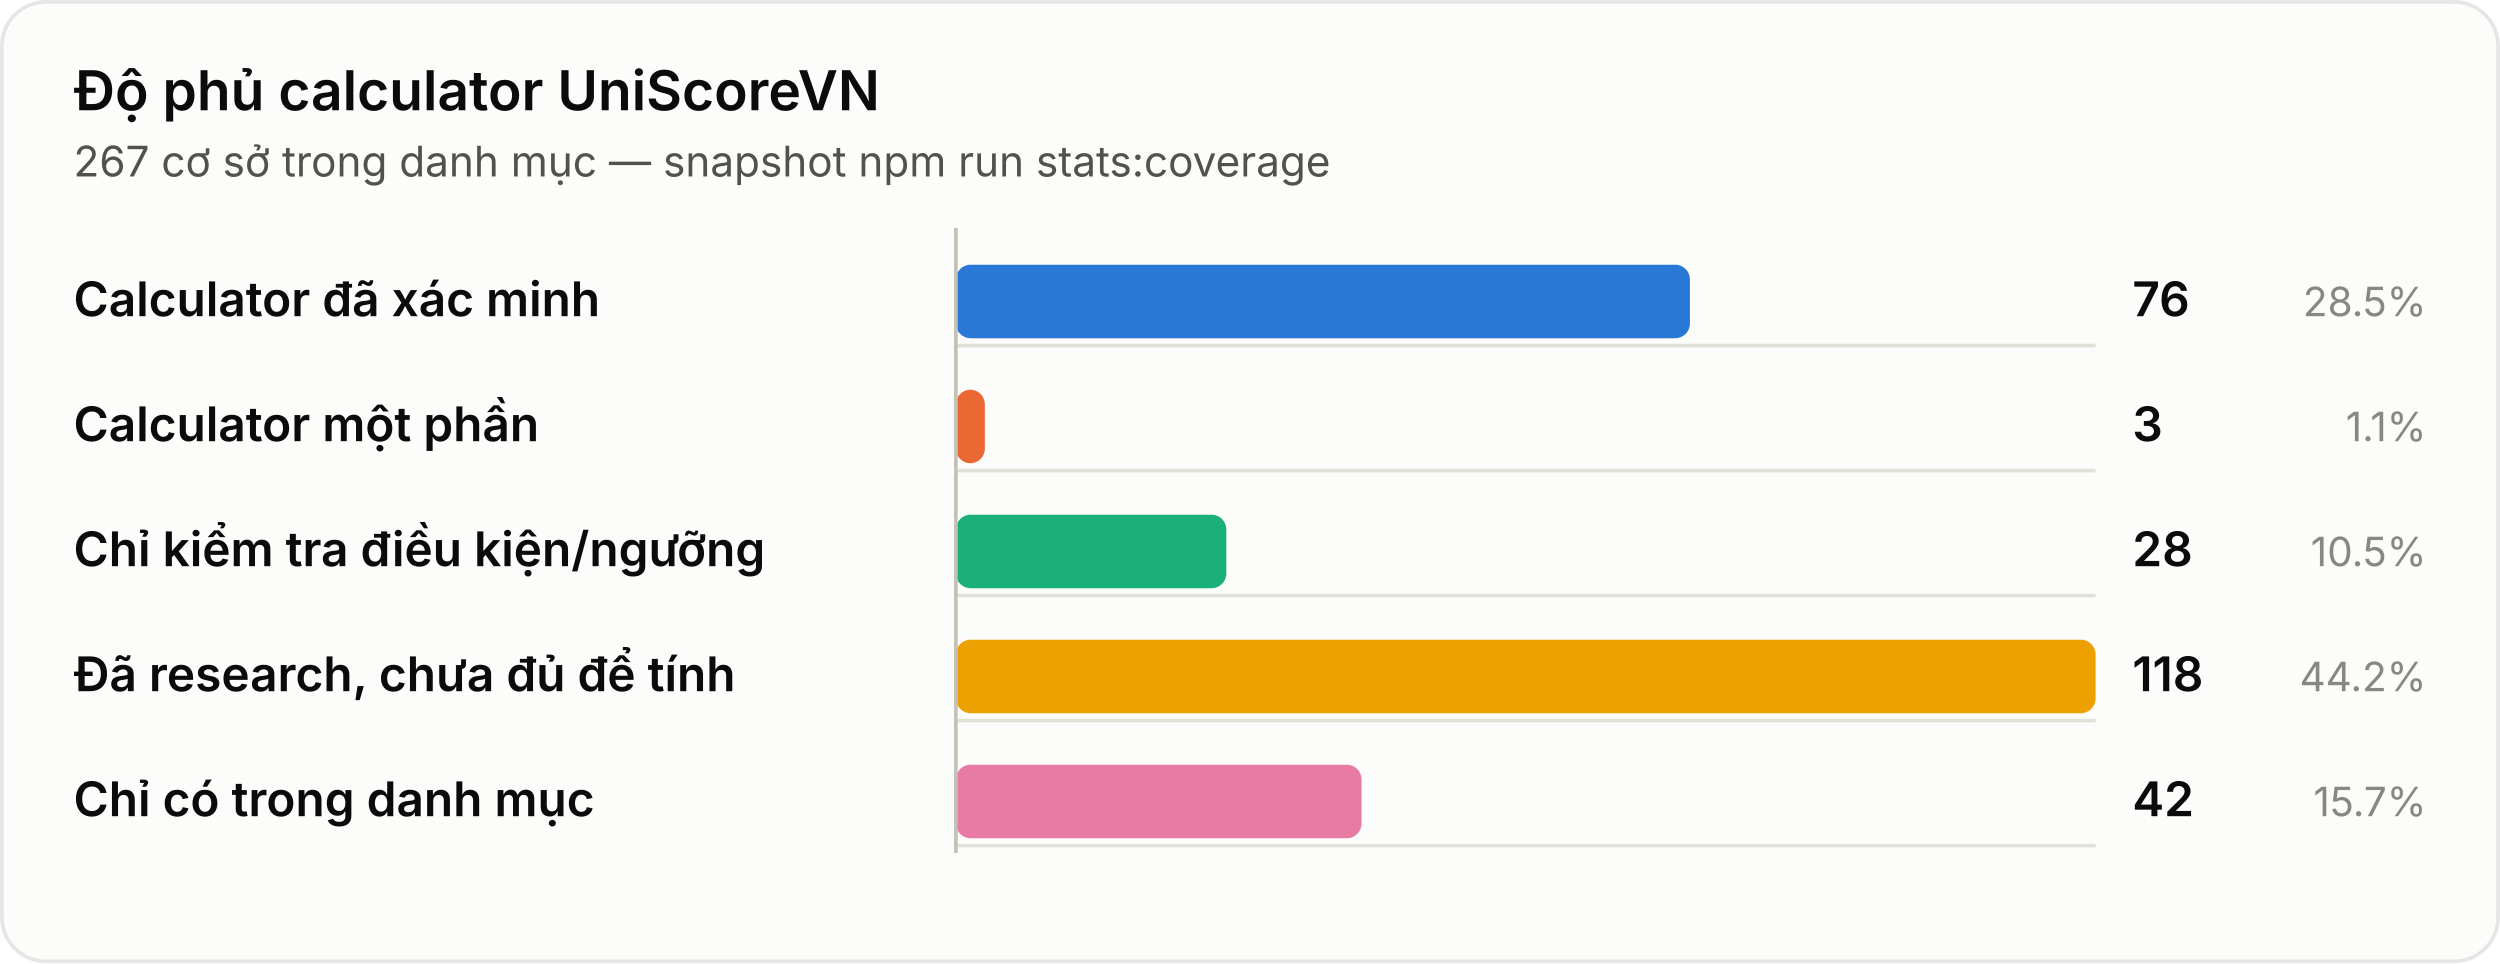
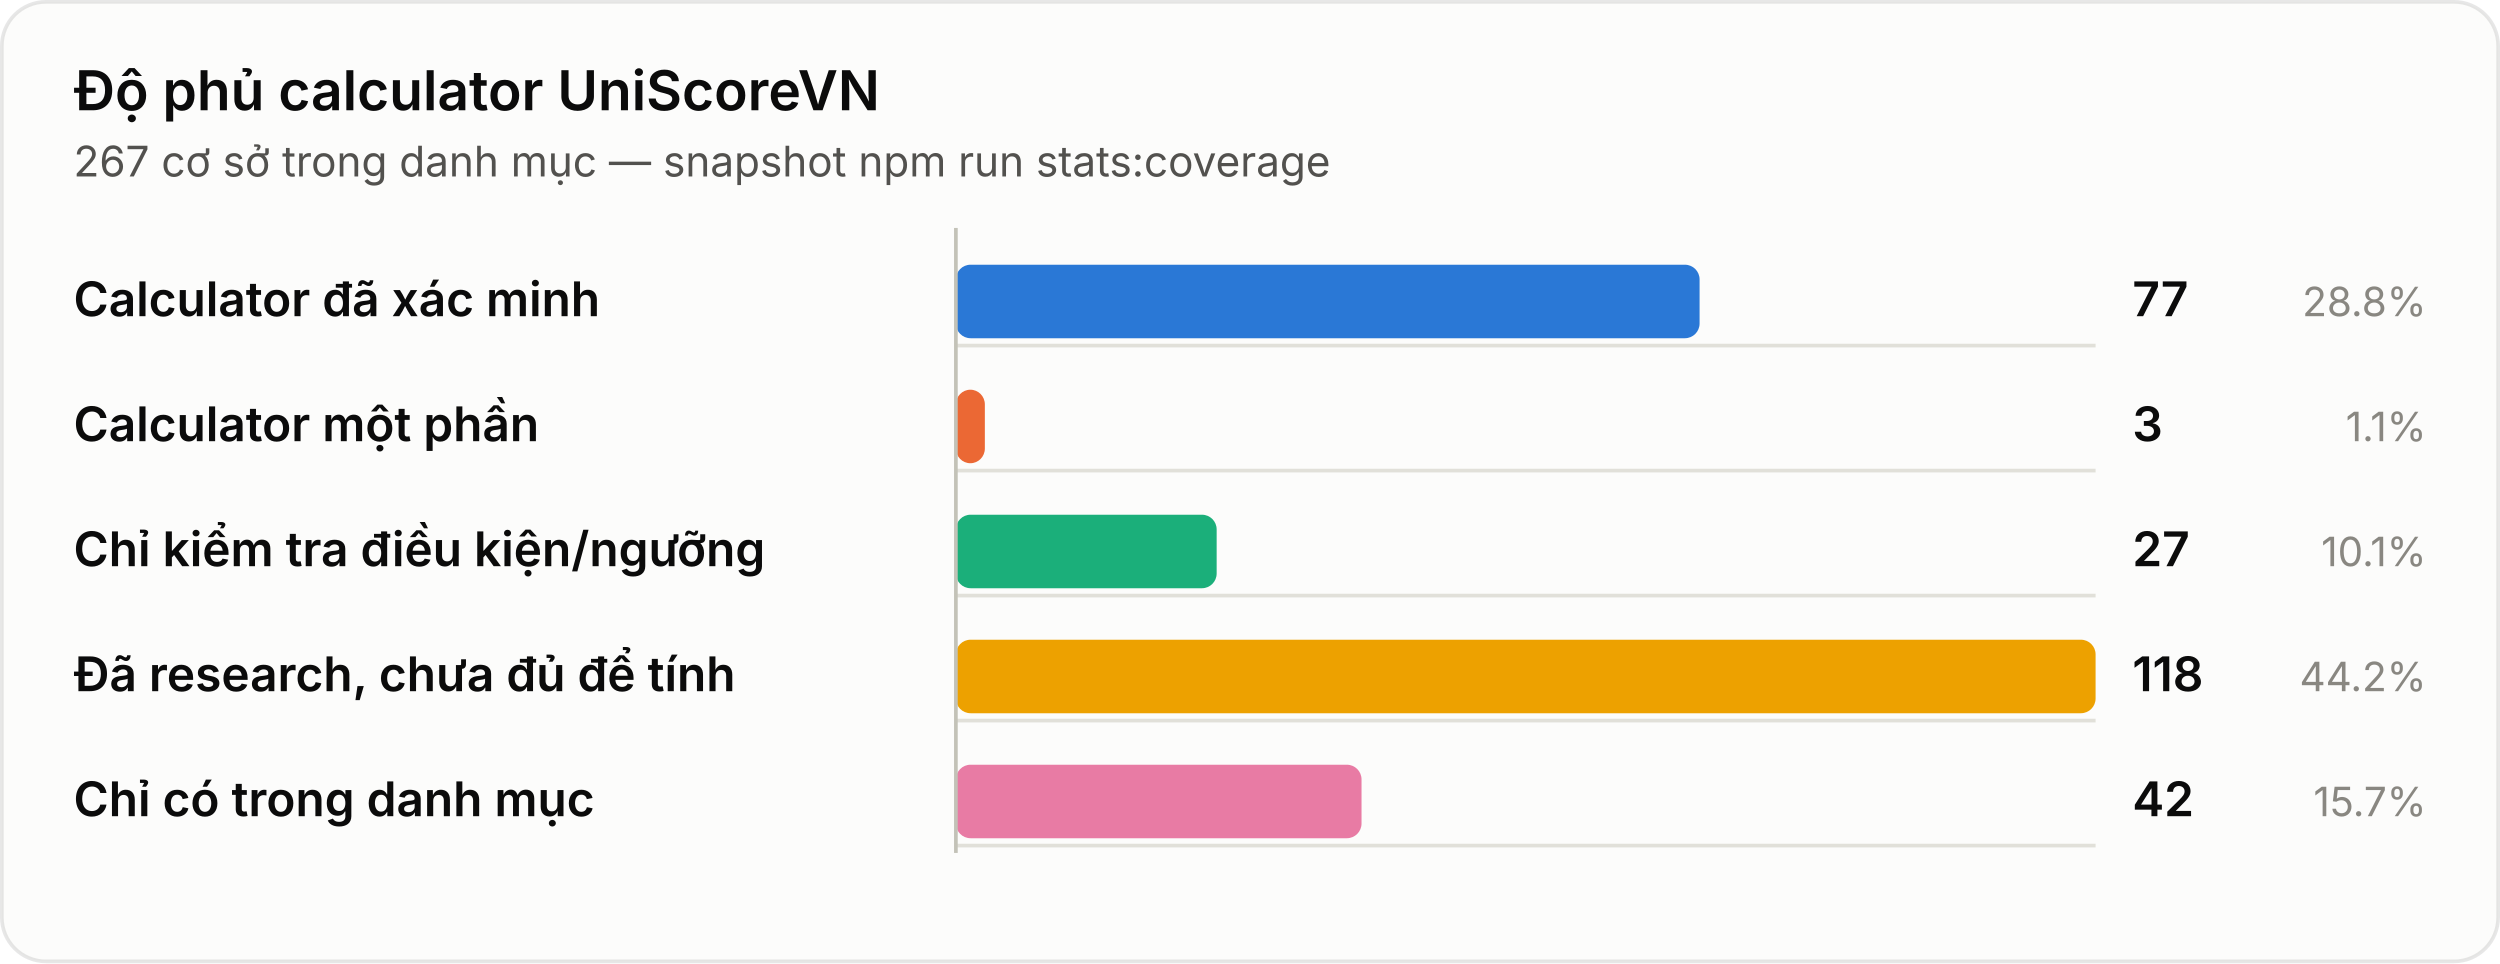
<svg xmlns="http://www.w3.org/2000/svg" width="680" height="262" viewBox="0 0 680 262" font-family="system-ui, -apple-system, Segoe UI, sans-serif">
  <rect x="0.5" y="0.5" width="679" height="261" rx="12" fill="#fcfcfb" stroke="rgba(11,11,11,0.10)" />
  <text x="20" y="30" font-size="15" font-weight="600" fill="#0b0b0b">Độ phủ calculator UniScoreVN</text>
  <text x="20" y="48" font-size="11.5" fill="#52514e">267 cơ sở trong danh mục — snapshot npm run stats:coverage</text>
  <g transform="translate(20, 10)">
    <text x="0" y="76" font-size="13" font-weight="600" fill="#0b0b0b">Calculator đã xác minh</text>
    <line x1="240" y1="84" x2="550" y2="84" stroke="#e1e0d9" stroke-width="1" />
-     <rect x="240" y="62" width="199.661" height="20" rx="4" fill="#2a78d6" />
-     <text x="560" y="76" font-size="13" font-weight="600" fill="#0b0b0b" text-anchor="start">76</text>
-     <text x="640" y="76" font-size="11" fill="#898781" text-anchor="end">28.5%</text>
+     <rect x="240" y="62" width="202.288" height="20" rx="4" fill="#2a78d6" />
+     <text x="560" y="76" font-size="13" font-weight="600" fill="#0b0b0b" text-anchor="start">77</text>
+     <text x="640" y="76" font-size="11" fill="#898781" text-anchor="end">28.8%</text>
    <text x="0" y="110" font-size="13" font-weight="600" fill="#0b0b0b">Calculator một phần</text>
    <line x1="240" y1="118" x2="550" y2="118" stroke="#e1e0d9" stroke-width="1" />
    <rect x="240" y="96" width="7.881" height="20" rx="4" fill="#eb6834" />
    <text x="560" y="110" font-size="13" font-weight="600" fill="#0b0b0b" text-anchor="start">3</text>
    <text x="640" y="110" font-size="11" fill="#898781" text-anchor="end">1.1%</text>
    <text x="0" y="144" font-size="13" font-weight="600" fill="#0b0b0b">Chỉ kiểm tra điều kiện/ngưỡng</text>
    <line x1="240" y1="152" x2="550" y2="152" stroke="#e1e0d9" stroke-width="1" />
-     <rect x="240" y="130" width="73.559" height="20" rx="4" fill="#1baf7a" />
-     <text x="560" y="144" font-size="13" font-weight="600" fill="#0b0b0b" text-anchor="start">28</text>
-     <text x="640" y="144" font-size="11" fill="#898781" text-anchor="end">10.5%</text>
+     <rect x="240" y="130" width="70.932" height="20" rx="4" fill="#1baf7a" />
+     <text x="560" y="144" font-size="13" font-weight="600" fill="#0b0b0b" text-anchor="start">27</text>
+     <text x="640" y="144" font-size="11" fill="#898781" text-anchor="end">10.1%</text>
    <text x="0" y="178" font-size="13" font-weight="600" fill="#0b0b0b">Đã research, chưa đủ để tính</text>
    <line x1="240" y1="186" x2="550" y2="186" stroke="#e1e0d9" stroke-width="1" />
    <rect x="240" y="164" width="310" height="20" rx="4" fill="#eda100" />
    <text x="560" y="178" font-size="13" font-weight="600" fill="#0b0b0b" text-anchor="start">118</text>
    <text x="640" y="178" font-size="11" fill="#898781" text-anchor="end">44.2%</text>
    <text x="0" y="212" font-size="13" font-weight="600" fill="#0b0b0b">Chỉ có trong danh mục</text>
    <line x1="240" y1="220" x2="550" y2="220" stroke="#e1e0d9" stroke-width="1" />
    <rect x="240" y="198" width="110.339" height="20" rx="4" fill="#e87ba4" />
    <text x="560" y="212" font-size="13" font-weight="600" fill="#0b0b0b" text-anchor="start">42</text>
    <text x="640" y="212" font-size="11" fill="#898781" text-anchor="end">15.7%</text>
    <line x1="240" y1="52" x2="240" y2="222" stroke="#c3c2b7" stroke-width="1" />
  </g>
</svg>
